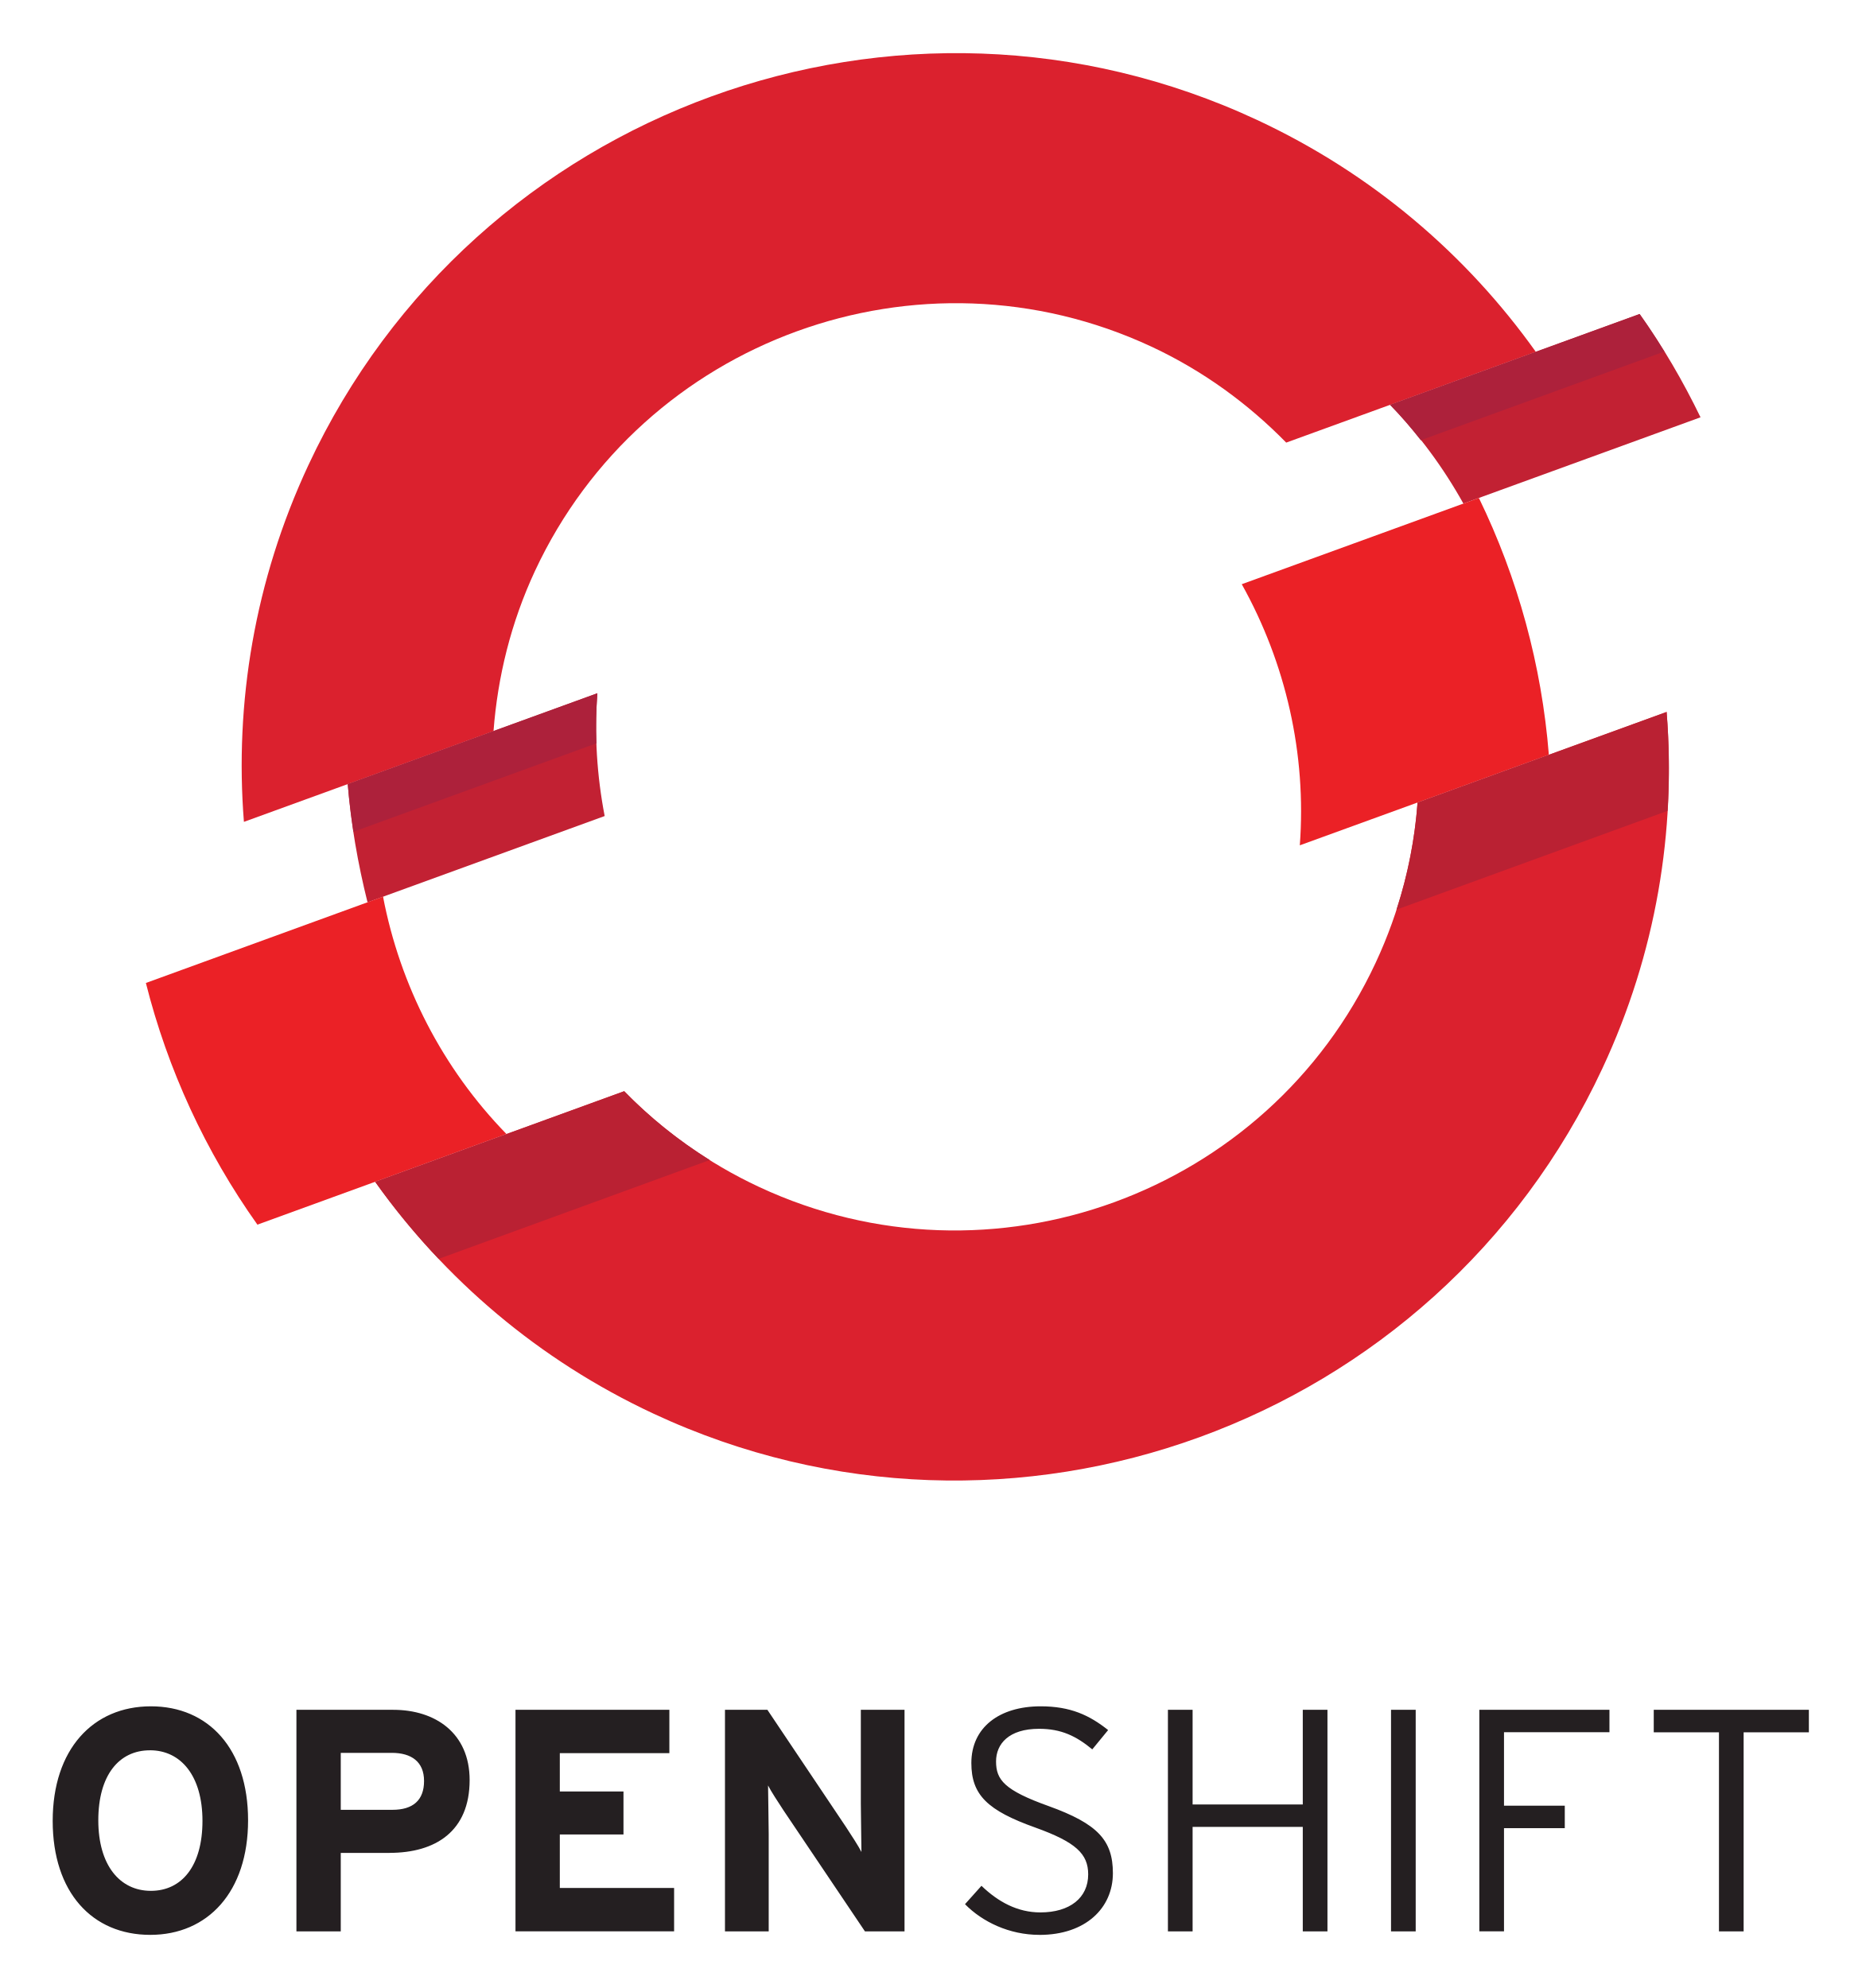
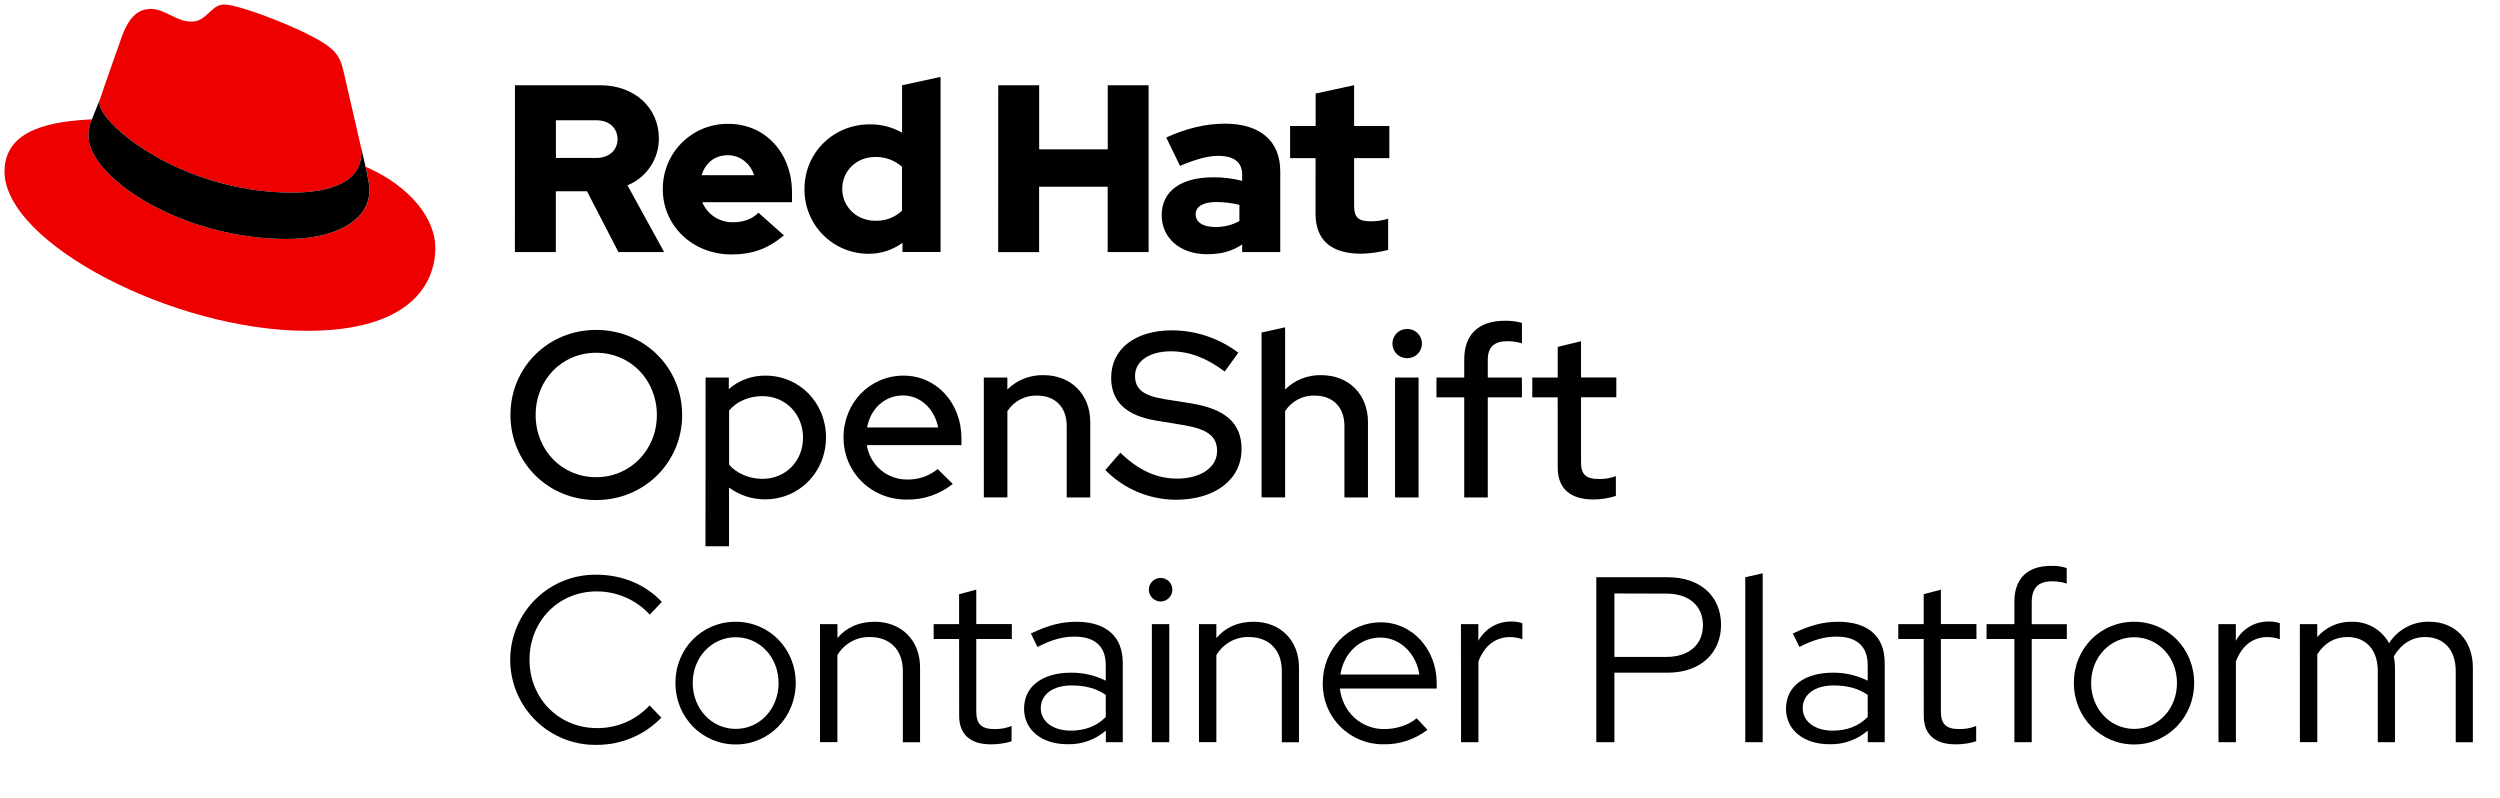
- <svg xmlns="http://www.w3.org/2000/svg" version="1.1" width="719" height="768" viewBox="-1.734 -1.734 61.263 65.408" id="svg45453">
-   <defs id="defs45455" />
-   <path d="m 54.228,11.987 c -0.573,-1.183 -1.235,-2.324 -2.004,-3.4 l -8.213,2.989 c 0.955,0.978 1.758,2.076 2.414,3.251 l 7.803,-2.84 z m -36.303,9.083 -8.215,2.989 c 0.105,1.317 0.333,2.619 0.651,3.894 l 7.804,-2.841 c -0.254,-1.32 -0.344,-2.68 -0.24,-4.041" id="path44560" style="fill:#c22133;fill-opacity:1;fill-rule:nonzero;stroke:none" />
-   <path d="m 36.156,9.66 c 1.709,0.798 3.189,1.885 4.438,3.16 l 8.213,-2.989 c -2.275,-3.192 -5.374,-5.86 -9.17,-7.631 -11.741,-5.475 -25.749,-0.378 -31.223,11.363 -1.772,3.799 -2.431,7.834 -2.121,11.741 l 8.214,-2.989 c 0.136,-1.78 0.57,-3.564 1.366,-5.274 C 19.43,9.414 28.529,6.104 36.156,9.66" id="path44564" style="fill:#db212e;fill-opacity:1;fill-rule:nonzero;stroke:none" />
-   <path d="m 44.916,24.668 c -0.131,1.779 -0.58,3.562 -1.379,5.274 -3.556,7.629 -12.656,10.939 -20.282,7.383 -1.711,-0.799 -3.203,-1.877 -4.446,-3.155 l -8.196,2.982 c 2.27,3.192 5.365,5.861 9.164,7.634 11.741,5.474 25.746,0.376 31.221,-11.365 1.774,-3.796 2.428,-7.831 2.115,-11.735 l -8.196,2.982 z" id="path44572" style="fill:#db212e;fill-opacity:1;fill-rule:nonzero;stroke:none" />
-   <path d="m 46.935,14.641 -7.804,2.84 c 1.45,2.598 2.135,5.588 1.91,8.595 l 8.196,-2.981 c -0.235,-2.941 -1.019,-5.812 -2.303,-8.454 m -36.063,13.124 -7.804,2.842 c 0.716,2.845 1.96,5.549 3.67,7.955 l 8.195,-2.984 c -2.104,-2.16 -3.502,-4.894 -4.061,-7.814" id="path44576" style="fill:#eb2126;fill-opacity:1;fill-rule:nonzero;stroke:none" />
-   <path d="m 53.038,9.823 c -0.259,-0.42 -0.527,-0.834 -0.814,-1.236 l -8.213,2.989 c 0.361,0.37 0.694,0.762 1.011,1.165 l 8.015,-2.918 z M 17.894,22.719 c -0.02,-0.547 -0.011,-1.097 0.031,-1.649 l -8.215,2.989 c 0.043,0.526 0.109,1.049 0.188,1.57 l 7.996,-2.91 z" id="path44584" style="fill:#ad213b;fill-opacity:1;fill-rule:nonzero;stroke:none" />
-   <path d="m 53.112,21.686 -8.196,2.982 c -0.086,1.18 -0.316,2.362 -0.693,3.525 l 8.921,-3.252 c 0.064,-1.09 0.054,-2.178 -0.033,-3.255 m -42.499,15.467 c 0.631,0.889 1.33,1.736 2.089,2.536 l 8.922,-3.254 c -1.042,-0.652 -1.985,-1.414 -2.816,-2.266 l -8.195,2.984 z" id="path44588" style="fill:#ba2133;fill-opacity:1;fill-rule:nonzero;stroke:none" />
-   <path d="m 52.689,54.532 0,0.74 2.146,0 0,6.554 0.812,0 0,-6.554 2.147,0 0,-0.74 -5.106,0 z m -4.928,0.739 0,2.417 2,0 0,0.74 -2,0 0,3.396 -0.812,0 0,-7.293 4.282,0 0,0.739 -3.47,0 z m -3.718,-0.739 0.812,0 0,7.294 -0.812,0 0,-7.294 z m -2.904,7.293 0,-3.439 -3.626,0 0,3.439 -0.812,0 0,-7.294 0.812,0 0,3.116 3.626,0 0,-3.116 0.812,0 0,7.294 -0.812,0 z m -8.667,0.115 c -0.99,0 -1.876,-0.427 -2.449,-1.01 l 0.542,-0.605 c 0.551,0.531 1.188,0.876 1.938,0.876 0.969,0 1.574,-0.48 1.574,-1.251 0,-0.677 -0.406,-1.062 -1.74,-1.542 -1.574,-0.562 -2.105,-1.073 -2.105,-2.125 0,-1.167 0.916,-1.866 2.281,-1.866 0.98,0 1.605,0.292 2.22,0.782 l -0.521,0.635 c -0.531,-0.438 -1.021,-0.677 -1.75,-0.677 -1.001,0 -1.417,0.5 -1.417,1.074 0,0.605 0.271,0.948 1.73,1.47 1.615,0.583 2.115,1.125 2.115,2.209 0,1.146 -0.896,2.031 -2.417,2.031 m -5.742,-0.115 -2.678,-3.98 c -0.177,-0.271 -0.417,-0.636 -0.511,-0.824 0,0.271 0.021,1.188 0.021,1.594 l 0,3.21 -1.439,0 0,-7.294 1.396,0 2.585,3.855 c 0.177,0.271 0.416,0.636 0.51,0.824 0,-0.271 -0.02,-1.188 -0.02,-1.595 l 0,-3.084 1.438,0 0,7.294 -1.302,0 z m -11.501,0 0,-7.294 5.064,0 0,1.427 -3.605,0 0,1.261 2.095,0 0,1.416 -2.095,0 0,1.761 3.761,0 0,1.427 -5.22,0 z m -4.145,-2.584 -1.605,0 0,2.584 -1.459,0 0,-7.294 3.189,0 c 1.375,0 2.511,0.761 2.511,2.312 0,1.689 -1.125,2.397 -2.636,2.397 m 0.074,-3.292 -1.679,0 0,1.875 1.699,0 c 0.677,0 1.042,-0.314 1.042,-0.949 0,-0.635 -0.417,-0.926 -1.062,-0.926 M 3.21,61.94 c -1.907,0 -3.21,-1.396 -3.21,-3.751 0,-2.355 1.324,-3.772 3.231,-3.772 1.896,0 3.199,1.397 3.199,3.752 0,2.355 -1.324,3.771 -3.22,3.771 m -0.01,-6.075 c -1.021,0 -1.699,0.824 -1.699,2.304 0,1.48 0.709,2.322 1.73,2.322 1.021,0 1.698,-0.823 1.698,-2.303 0,-1.48 -0.708,-2.324 -1.729,-2.324" id="path44622" style="fill:#241f21;fill-opacity:1;fill-rule:nonzero;stroke:none" />
+ <svg xmlns="http://www.w3.org/2000/svg" width="185" height="59" viewBox="0 0 185 59" fill="none">
+   <path d="M44.114 37.004C40.56 37.004 37.773 34.232 37.773 30.709C37.773 27.186 40.56 24.413 44.114 24.413C47.669 24.413 50.479 27.186 50.479 30.709C50.479 34.232 47.667 37.004 44.114 37.004ZM44.114 26.105C41.589 26.105 39.638 28.093 39.638 30.709C39.638 33.325 41.589 35.312 44.114 35.312C46.64 35.312 48.608 33.3 48.608 30.709C48.608 28.118 46.657 26.105 44.114 26.105Z" fill="black" />
+   <path d="M52.213 27.936H53.931V28.791C54.683 28.135 55.651 27.781 56.648 27.796C59.16 27.796 61.125 29.808 61.125 32.366C61.125 34.923 59.157 36.952 56.614 36.952C55.655 36.954 54.72 36.649 53.948 36.08V40.423H52.206L52.213 27.936ZM53.954 30.377V34.388C54.512 35.033 55.435 35.434 56.428 35.434C58.137 35.434 59.425 34.126 59.425 32.382C59.425 30.639 58.118 29.314 56.428 29.314C55.418 29.314 54.531 29.698 53.954 30.377Z" fill="black" />
+   <path d="M67.072 36.968C64.459 36.968 62.421 34.956 62.421 32.366C62.421 29.802 64.372 27.796 66.863 27.796C69.301 27.796 71.147 29.819 71.147 32.434V32.938H64.148C64.256 33.653 64.619 34.304 65.17 34.773C65.72 35.241 66.422 35.493 67.144 35.484C67.96 35.501 68.756 35.226 69.388 34.71L70.504 35.81C69.531 36.588 68.317 36.998 67.072 36.968ZM64.163 31.633H69.424C69.162 30.273 68.117 29.262 66.828 29.262C65.488 29.262 64.424 30.219 64.163 31.633Z" fill="black" />
+   <path d="M72.802 27.936H74.544V28.824C74.894 28.476 75.31 28.202 75.769 28.019C76.228 27.836 76.718 27.749 77.212 27.761C79.25 27.761 80.679 29.173 80.679 31.232V36.813H78.937V31.524C78.937 30.129 78.083 29.274 76.743 29.274C76.309 29.259 75.878 29.357 75.493 29.559C75.109 29.761 74.782 30.058 74.547 30.424V36.807H72.805L72.802 27.936Z" fill="black" />
+   <path d="M82.906 33.499C84.23 34.789 85.586 35.417 87.104 35.417C88.864 35.417 90.065 34.579 90.065 33.377C90.065 32.295 89.368 31.755 87.593 31.459L85.554 31.123C83.325 30.758 82.226 29.711 82.226 27.951C82.226 25.823 84.003 24.445 86.722 24.445C88.495 24.449 90.219 25.031 91.634 26.101L90.629 27.496C89.306 26.49 88 25.997 86.641 25.997C85.055 25.997 83.993 26.728 83.993 27.81C83.993 28.804 84.603 29.275 86.171 29.537L88.13 29.847C90.708 30.266 91.875 31.329 91.875 33.231C91.875 35.481 89.924 36.98 87.018 36.98C86.045 36.979 85.082 36.783 84.185 36.406C83.288 36.029 82.475 35.477 81.793 34.782L82.906 33.499Z" fill="black" />
+   <path d="M93.356 24.605L95.098 24.221V28.824C95.447 28.476 95.864 28.203 96.321 28.02C96.779 27.837 97.27 27.749 97.763 27.761C99.801 27.761 101.229 29.173 101.229 31.232V36.813H99.488V31.524C99.488 30.129 98.633 29.274 97.292 29.274C96.858 29.259 96.428 29.358 96.043 29.559C95.659 29.761 95.333 30.059 95.098 30.424V36.807H93.356V24.605Z" fill="black" />
+   <path d="M103.04 25.424C103.039 25.283 103.065 25.143 103.118 25.013C103.171 24.883 103.249 24.764 103.348 24.664C103.446 24.563 103.563 24.483 103.693 24.429C103.822 24.374 103.961 24.345 104.102 24.344C104.247 24.338 104.392 24.362 104.528 24.414C104.664 24.465 104.788 24.544 104.893 24.645C104.998 24.746 105.081 24.867 105.138 25.001C105.195 25.135 105.225 25.279 105.225 25.425C105.225 25.57 105.195 25.714 105.138 25.848C105.081 25.982 104.998 26.103 104.893 26.204C104.788 26.305 104.664 26.384 104.528 26.436C104.392 26.487 104.247 26.511 104.102 26.505C103.961 26.504 103.822 26.475 103.693 26.42C103.563 26.365 103.446 26.285 103.347 26.185C103.248 26.084 103.17 25.965 103.118 25.835C103.065 25.704 103.039 25.565 103.04 25.424ZM104.974 36.813H103.233V27.936H104.974V36.813Z" fill="black" />
+   <path d="M108.353 27.936V26.594C108.353 24.75 109.415 23.735 111.367 23.735C111.791 23.729 112.213 23.782 112.622 23.891V25.409C112.267 25.297 111.897 25.244 111.525 25.251C110.567 25.251 110.096 25.687 110.096 26.629V27.937H112.622V29.403H110.095V36.814H108.353V29.403H106.298V27.936H108.353Z" fill="black" />
+   <path d="M115.268 29.401H113.389V27.936H115.272V25.669L116.995 25.249V27.932H119.608V29.398H116.995V34.207C116.995 35.114 117.362 35.446 118.301 35.446C118.735 35.457 119.167 35.386 119.574 35.236V36.7C119.038 36.868 118.481 36.956 117.92 36.962C116.194 36.962 115.272 36.144 115.272 34.614L115.268 29.401Z" fill="black" />
+   <path d="M48.069 52.201L48.94 53.108C48.318 53.749 47.573 54.259 46.749 54.604C45.926 54.95 45.041 55.126 44.148 55.12C43.314 55.133 42.485 54.981 41.71 54.67C40.935 54.36 40.23 53.899 39.635 53.313C39.04 52.727 38.567 52.028 38.245 51.258C37.922 50.487 37.756 49.66 37.756 48.824C37.756 47.989 37.922 47.162 38.245 46.391C38.567 45.62 39.04 44.922 39.635 44.336C40.23 43.75 40.935 43.288 41.71 42.978C42.485 42.668 43.314 42.515 44.148 42.529C46.047 42.529 47.789 43.262 48.973 44.541L48.086 45.483C47.585 44.938 46.976 44.504 46.298 44.208C45.62 43.912 44.888 43.761 44.148 43.765C41.328 43.765 39.184 45.961 39.184 48.822C39.184 51.682 41.344 53.879 44.183 53.879C44.912 53.886 45.634 53.741 46.304 53.452C46.973 53.163 47.574 52.736 48.069 52.201Z" fill="black" />
+   <path d="M54.444 46.01C56.917 46.01 58.885 47.998 58.885 50.537C58.885 53.076 56.917 55.09 54.444 55.09C51.97 55.09 49.983 53.101 49.983 50.537C49.983 47.973 51.953 46.01 54.444 46.01ZM57.614 50.537C57.614 48.637 56.221 47.155 54.444 47.155C52.666 47.155 51.261 48.637 51.261 50.537C51.261 52.437 52.655 53.939 54.444 53.939C56.232 53.939 57.616 52.445 57.616 50.544L57.614 50.537Z" fill="black" />
+   <path d="M60.679 46.184H61.97V47.214C62.65 46.412 63.592 46.01 64.724 46.01C66.709 46.01 68.085 47.388 68.085 49.394V54.927H66.811V49.655C66.811 48.102 65.87 47.14 64.372 47.14C63.888 47.128 63.41 47.247 62.987 47.483C62.564 47.718 62.212 48.063 61.967 48.481V54.917H60.679V46.184Z" fill="black" />
+   <path d="M70.973 47.286H69.092V46.188H70.973V43.969L72.244 43.634V46.179H74.875V47.286H72.244V52.64C72.244 53.582 72.628 53.95 73.584 53.95C74.019 53.963 74.453 53.886 74.857 53.721V54.855C74.361 55.011 73.843 55.087 73.323 55.081C71.807 55.081 70.978 54.35 70.978 52.972L70.973 47.286Z" fill="black" />
+   <path d="M75.781 52.445C75.781 50.805 77.121 49.778 79.265 49.778C80.153 49.772 81.03 49.974 81.826 50.37V49.219C81.826 47.824 81.024 47.11 79.508 47.11C78.656 47.11 77.818 47.336 76.773 47.876L76.285 46.882C77.54 46.271 78.568 46.01 79.635 46.01C81.848 46.01 83.084 47.091 83.084 49.045V54.922H81.831V54.067C81.048 54.742 80.042 55.1 79.009 55.073C77.088 55.078 75.781 54.015 75.781 52.445ZM79.23 54.067C80.275 54.067 81.128 53.753 81.826 53.061V51.421C81.111 50.933 80.31 50.723 79.299 50.723C77.905 50.723 77.017 51.394 77.017 52.415C77.017 53.388 77.924 54.067 79.23 54.067Z" fill="black" />
+   <path d="M85.012 43.639C85.013 43.408 85.105 43.187 85.268 43.023C85.431 42.86 85.652 42.768 85.883 42.767C85.997 42.766 86.111 42.788 86.217 42.831C86.323 42.874 86.42 42.939 86.501 43.02C86.582 43.101 86.646 43.197 86.689 43.304C86.733 43.41 86.755 43.524 86.754 43.639C86.753 43.87 86.661 44.092 86.498 44.255C86.335 44.418 86.113 44.51 85.883 44.511C85.653 44.507 85.433 44.414 85.271 44.251C85.109 44.088 85.016 43.869 85.012 43.639ZM86.527 54.922H85.239V46.184H86.527V54.922Z" fill="black" />
+   <path d="M88.723 46.184H90.011V47.214C90.691 46.412 91.631 46.01 92.765 46.01C94.749 46.01 96.126 47.388 96.126 49.394V54.927H94.855V49.655C94.855 48.102 93.914 47.14 92.416 47.14C91.932 47.128 91.454 47.247 91.031 47.483C90.608 47.718 90.256 48.063 90.011 48.481V54.917H88.723V46.184Z" fill="black" />
+   <path d="M102.378 55.078C101.784 55.084 101.195 54.971 100.645 54.746C100.095 54.52 99.596 54.186 99.177 53.764C98.758 53.342 98.427 52.84 98.206 52.288C97.984 51.736 97.875 51.145 97.885 50.551C97.885 48.035 99.784 46.052 102.187 46.052C104.504 46.052 106.316 48.04 106.316 50.551V50.953H99.153C99.345 52.678 100.704 53.953 102.427 53.953C103.333 53.953 104.239 53.656 104.832 53.15L105.633 54.005C104.701 54.722 103.553 55.101 102.378 55.078ZM99.196 49.917H105.031C104.805 48.364 103.603 47.179 102.157 47.179C100.637 47.179 99.436 48.312 99.191 49.917H99.196Z" fill="black" />
+   <path d="M108.11 46.184H109.398V47.423C109.635 46.984 109.987 46.619 110.417 46.367C110.847 46.114 111.338 45.985 111.836 45.993C112.114 45.986 112.392 46.027 112.655 46.115V47.301C112.364 47.2 112.058 47.146 111.749 47.143C110.671 47.143 109.852 47.772 109.405 48.941V54.922H108.117L108.11 46.184Z" fill="black" />
+   <path d="M118.126 42.715H123.42C125.807 42.715 127.358 44.11 127.358 46.236C127.358 48.362 125.79 49.778 123.42 49.778H119.466V54.922H118.126V42.715ZM119.466 43.917V48.612H123.318C124.972 48.612 126.018 47.705 126.018 46.265C126.018 44.824 124.972 43.927 123.318 43.927L119.466 43.917Z" fill="black" />
+   <path d="M130.439 54.922H129.151V42.715L130.439 42.423V54.922Z" fill="black" />
+   <path d="M132.164 52.445C132.164 50.805 133.504 49.778 135.648 49.778C136.536 49.771 137.413 49.974 138.209 50.37V49.219C138.209 47.824 137.407 47.11 135.891 47.11C135.038 47.11 134.203 47.336 133.158 47.876L132.669 46.882C133.923 46.271 134.951 46.01 136.018 46.01C138.231 46.01 139.469 47.091 139.469 49.045V54.922H138.214V54.067C137.431 54.742 136.425 55.1 135.392 55.073C133.471 55.078 132.164 54.015 132.164 52.445ZM135.613 54.067C136.658 54.067 137.512 53.753 138.209 53.061V51.421C137.494 50.933 136.693 50.723 135.683 50.723C134.29 50.723 133.4 51.394 133.4 52.415C133.4 53.388 134.307 54.067 135.613 54.067Z" fill="black" />
+   <path d="M142.354 47.286H140.473V46.188H142.354V43.969L143.626 43.634V46.179H146.257V47.286H143.626V52.64C143.626 53.582 144.009 53.95 144.965 53.95C145.4 53.963 145.834 53.886 146.237 53.721V54.855C145.741 55.011 145.224 55.087 144.704 55.081C143.188 55.081 142.359 54.35 142.359 52.972L142.354 47.286Z" fill="black" />
+   <path d="M149.064 46.184V44.528C149.064 42.819 150.022 41.877 151.764 41.877C152.161 41.859 152.558 41.913 152.936 42.034V43.184C152.588 43.07 152.223 43.014 151.856 43.017C150.827 43.017 150.348 43.506 150.348 44.569V46.191H152.945V47.286H150.348V54.925H149.064V47.286H147.005V46.188L149.064 46.184Z" fill="black" />
+   <path d="M157.926 46.01C160.399 46.01 162.369 47.998 162.369 50.537C162.369 53.076 160.399 55.09 157.926 55.09C155.452 55.09 153.467 53.101 153.467 50.537C153.467 47.973 155.428 46.01 157.926 46.01ZM161.096 50.537C161.096 48.637 159.703 47.155 157.926 47.155C156.149 47.155 154.743 48.637 154.743 50.537C154.743 52.437 156.137 53.939 157.926 53.939C159.714 53.939 161.096 52.445 161.096 50.544V50.537Z" fill="black" />
+   <path d="M164.161 46.184H165.451V47.423C165.688 46.984 166.04 46.619 166.47 46.367C166.9 46.114 167.391 45.985 167.889 45.993C168.168 45.986 168.445 46.027 168.708 46.115V47.301C168.417 47.2 168.111 47.146 167.802 47.143C166.722 47.143 165.905 47.772 165.458 48.941V54.922H164.168L164.161 46.184Z" fill="black" />
+   <path d="M170.189 46.184H171.477V47.143C171.794 46.776 172.187 46.484 172.63 46.288C173.073 46.092 173.554 45.997 174.038 46.01C174.598 45.997 175.151 46.138 175.637 46.418C176.122 46.698 176.522 47.106 176.791 47.598C177.109 47.095 177.553 46.684 178.078 46.406C178.603 46.127 179.192 45.991 179.786 46.01C181.685 46.01 182.992 47.388 182.992 49.394V54.927H181.724V49.655C181.724 48.102 180.853 47.14 179.46 47.14C178.501 47.14 177.699 47.628 177.143 48.57C177.199 48.84 177.228 49.115 177.229 49.39V54.924H175.957V49.655C175.957 48.102 175.086 47.14 173.711 47.14C172.77 47.14 172.021 47.576 171.48 48.414V54.919H170.192L170.189 46.184Z" fill="black" />
+   <path d="M21.606 14.253C23.701 14.253 26.733 13.82 26.733 11.325C26.739 11.133 26.721 10.94 26.681 10.752L25.433 5.325C25.145 4.132 24.892 3.59 22.798 2.542C21.169 1.709 17.63 0.335 16.581 0.335C15.607 0.335 15.317 1.6 14.161 1.6C13.042 1.6 12.211 0.661 11.165 0.661C10.16 0.661 9.505 1.346 8.999 2.757C8.999 2.757 7.591 6.734 7.41 7.311C7.38 7.417 7.366 7.526 7.369 7.636C7.369 9.182 13.454 14.253 21.606 14.253ZM27.058 12.338C27.347 13.711 27.347 13.855 27.347 14.037C27.347 16.384 24.711 17.687 21.246 17.687C13.399 17.685 6.545 13.096 6.545 10.061C6.545 9.638 6.631 9.22 6.798 8.832C3.981 8.974 0.335 9.481 0.335 12.697C0.335 17.975 12.828 24.481 22.72 24.481C30.303 24.481 32.216 21.047 32.216 18.336C32.216 16.203 30.374 13.782 27.053 12.336" fill="#EE0000" />
+   <path d="M27.053 12.336C27.342 13.71 27.342 13.854 27.342 14.035C27.342 16.382 24.706 17.685 21.241 17.685C13.399 17.685 6.545 13.096 6.545 10.061C6.545 9.638 6.631 9.22 6.798 8.832L7.411 7.312C7.381 7.418 7.367 7.527 7.369 7.636C7.369 9.182 13.454 14.253 21.606 14.253C23.701 14.253 26.733 13.82 26.733 11.325C26.739 11.133 26.721 10.94 26.681 10.752L27.053 12.336Z" fill="black" />
+   <path d="M97.35 15.812C97.35 17.806 98.548 18.775 100.732 18.775C101.404 18.758 102.073 18.664 102.723 18.493V16.183C102.308 16.315 101.873 16.38 101.437 16.377C100.538 16.377 100.204 16.096 100.204 15.249V11.704H102.811V9.323H100.204V6.305L97.357 6.922V9.323H95.468V11.704H97.352L97.35 15.812ZM88.474 15.866C88.474 15.249 89.092 14.949 90.025 14.949C90.595 14.952 91.163 15.023 91.716 15.16V16.359C91.172 16.656 90.561 16.808 89.941 16.8C89.026 16.8 88.479 16.448 88.479 15.866M89.35 18.81C90.355 18.81 91.165 18.599 91.922 18.088V18.653H94.739V12.673C94.739 10.399 93.209 9.152 90.654 9.152C89.227 9.152 87.817 9.487 86.3 10.175L87.321 12.274C88.413 11.815 89.331 11.533 90.14 11.533C91.312 11.533 91.919 11.991 91.919 12.926V13.384C91.229 13.205 90.518 13.116 89.805 13.119C87.408 13.119 85.965 14.125 85.965 15.925C85.965 17.564 87.268 18.815 89.346 18.815M73.864 18.658H76.894V13.82H81.967V18.653H84.997V6.308H81.973V11.052H76.9V6.308H73.87L73.864 18.658ZM62.325 13.979C62.325 12.638 63.382 11.615 64.774 11.615C65.499 11.6 66.204 11.858 66.747 12.34V15.594C66.483 15.842 66.173 16.035 65.835 16.162C65.496 16.29 65.136 16.348 64.774 16.335C63.401 16.335 62.325 15.312 62.325 13.973M66.782 18.646H69.601V5.691L66.754 6.308V9.818C66.029 9.406 65.209 9.193 64.376 9.201C61.664 9.201 59.532 11.298 59.532 13.979C59.523 14.608 59.64 15.233 59.875 15.816C60.11 16.399 60.459 16.93 60.901 17.377C61.343 17.824 61.87 18.178 62.45 18.419C63.031 18.66 63.653 18.783 64.282 18.78C65.18 18.785 66.056 18.501 66.782 17.97V18.646ZM53.854 11.486C54.752 11.486 55.509 12.068 55.809 12.967H51.921C52.203 12.033 52.908 11.486 53.859 11.486M49.045 13.996C49.045 16.713 51.265 18.829 54.117 18.829C55.685 18.829 56.83 18.405 58.011 17.417L56.125 15.74C55.685 16.2 55.033 16.446 54.259 16.446C53.773 16.46 53.293 16.326 52.884 16.061C52.475 15.797 52.156 15.415 51.968 14.965H58.609V14.261C58.609 11.298 56.619 9.165 53.906 9.165C53.268 9.156 52.635 9.274 52.043 9.513C51.452 9.752 50.914 10.107 50.461 10.557C50.009 11.007 49.651 11.543 49.408 12.134C49.165 12.724 49.043 13.358 49.049 13.996M44.131 8.9C45.136 8.9 45.699 9.534 45.699 10.294C45.699 11.053 45.135 11.687 44.131 11.687H41.137V8.9H44.131ZM38.102 18.653H41.132V14.155H43.438L45.764 18.653H49.146L46.433 13.714C47.122 13.434 47.712 12.953 48.126 12.334C48.541 11.715 48.76 10.986 48.757 10.24C48.757 8.018 47.014 6.308 44.403 6.308H38.107L38.102 18.653Z" fill="black" />
</svg>
